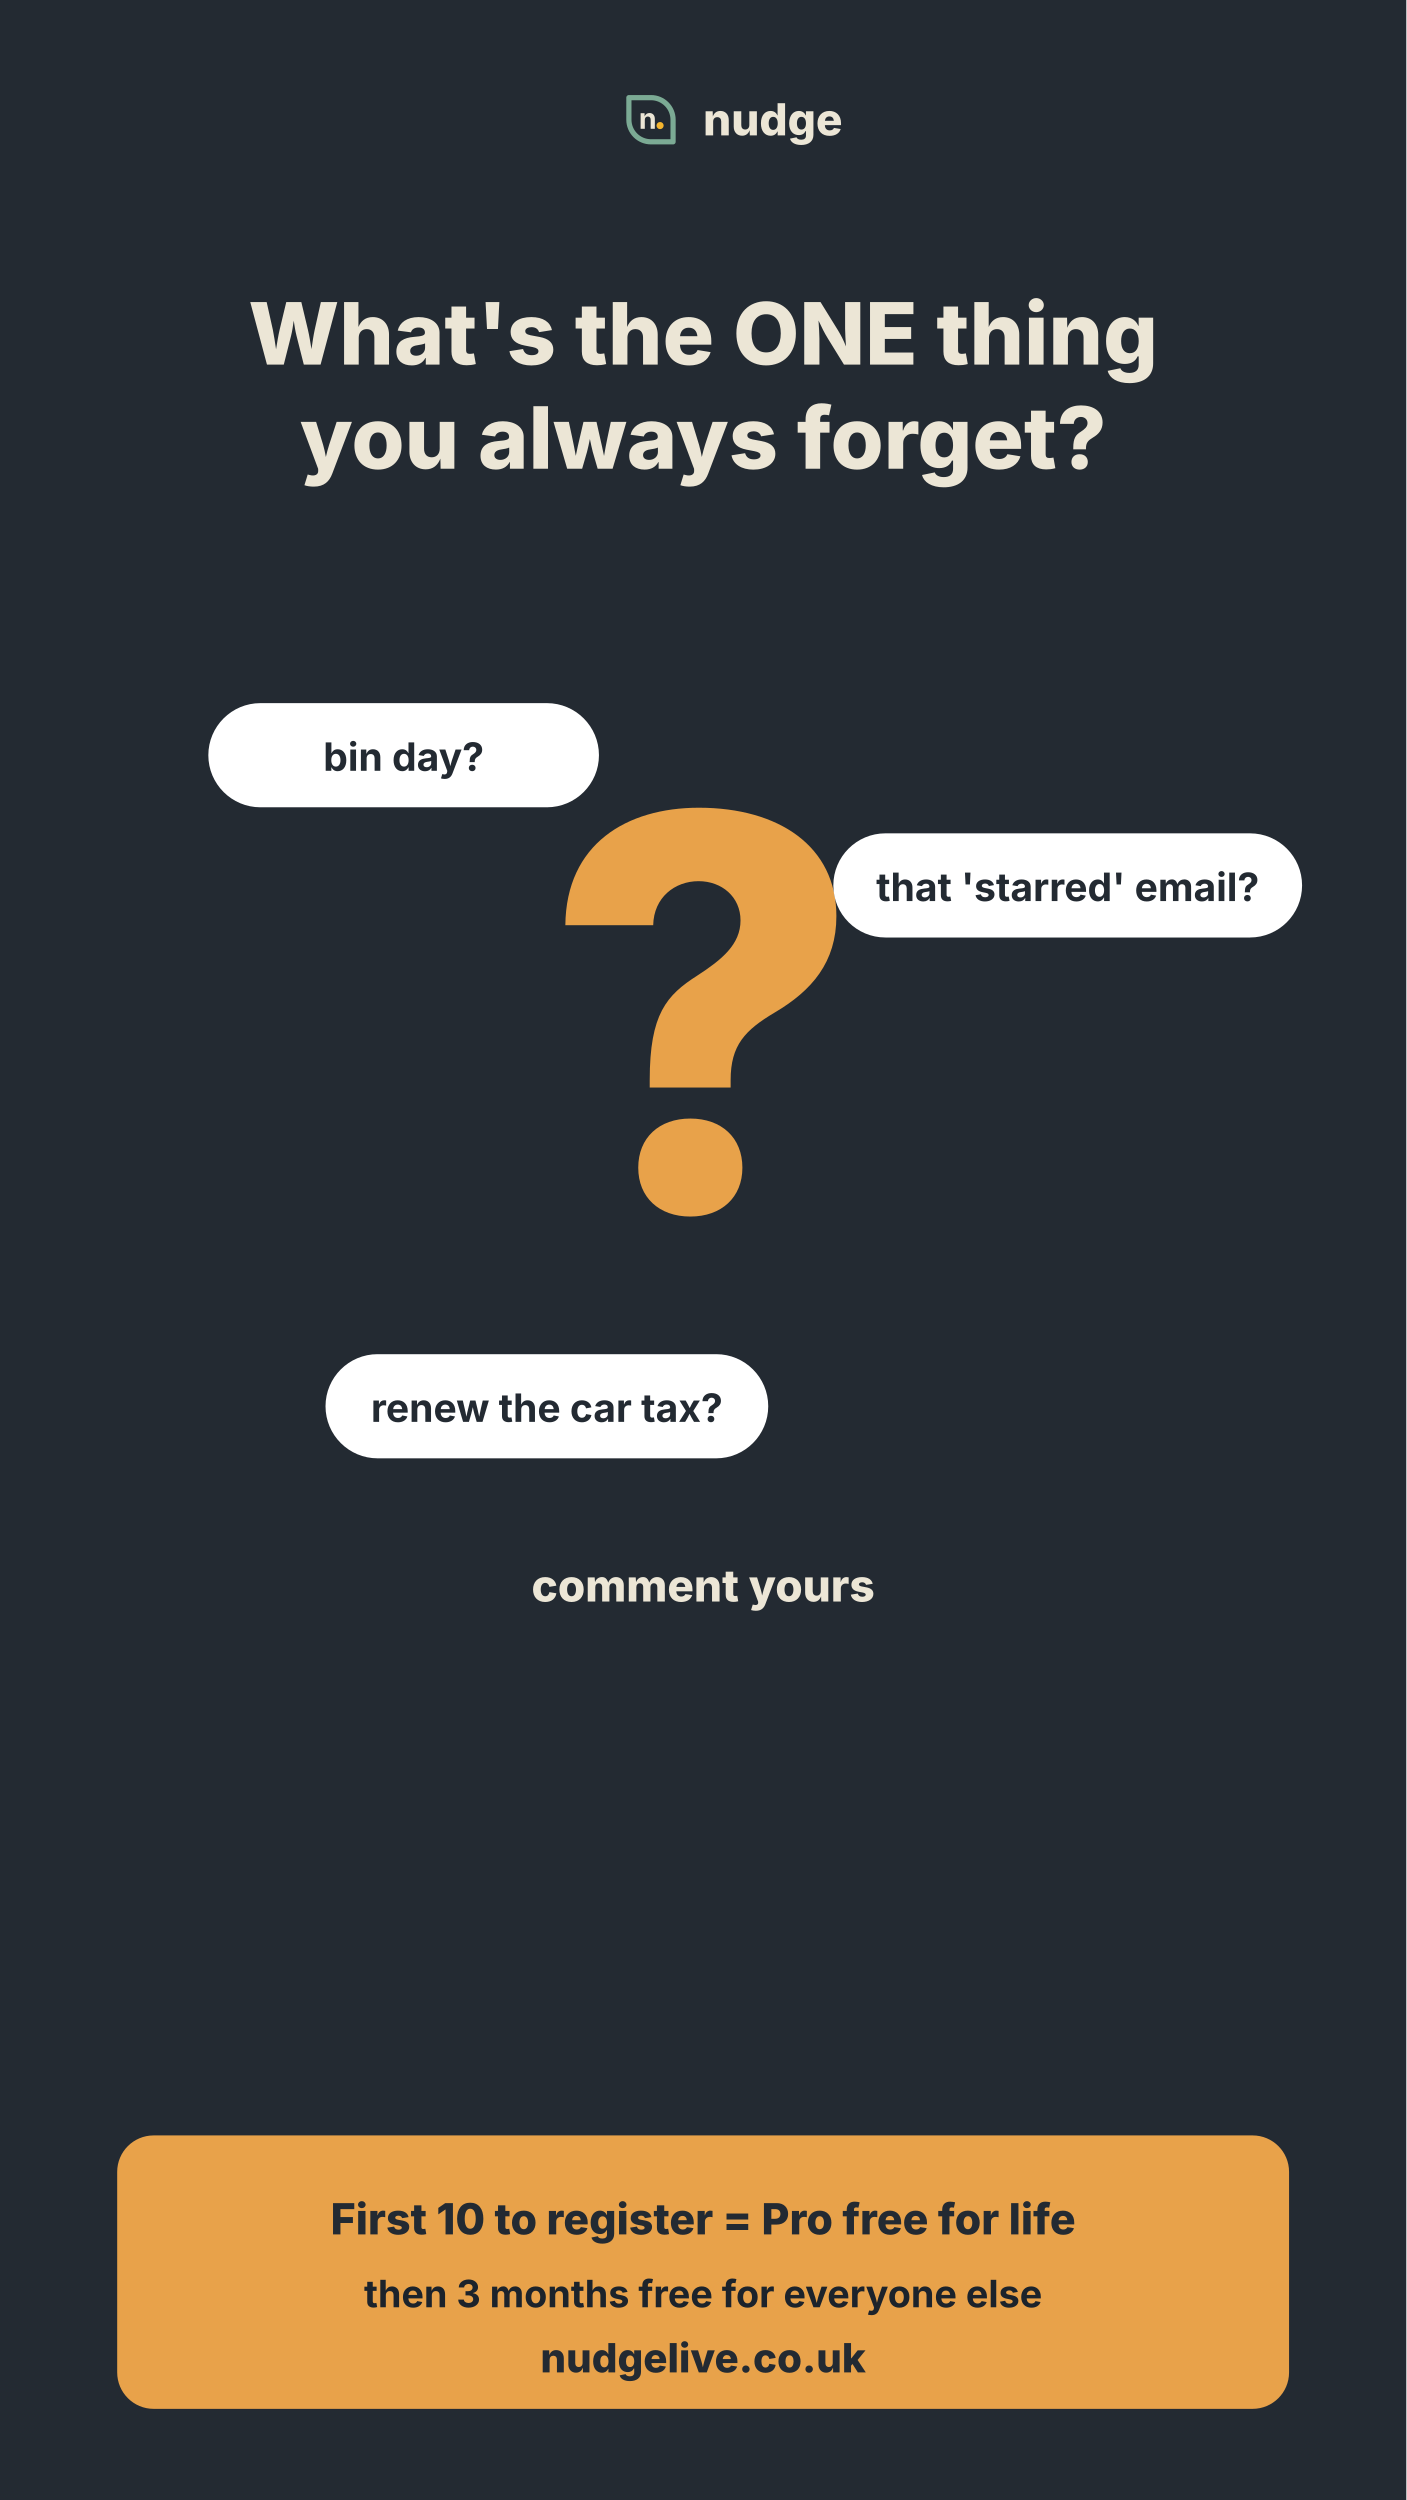
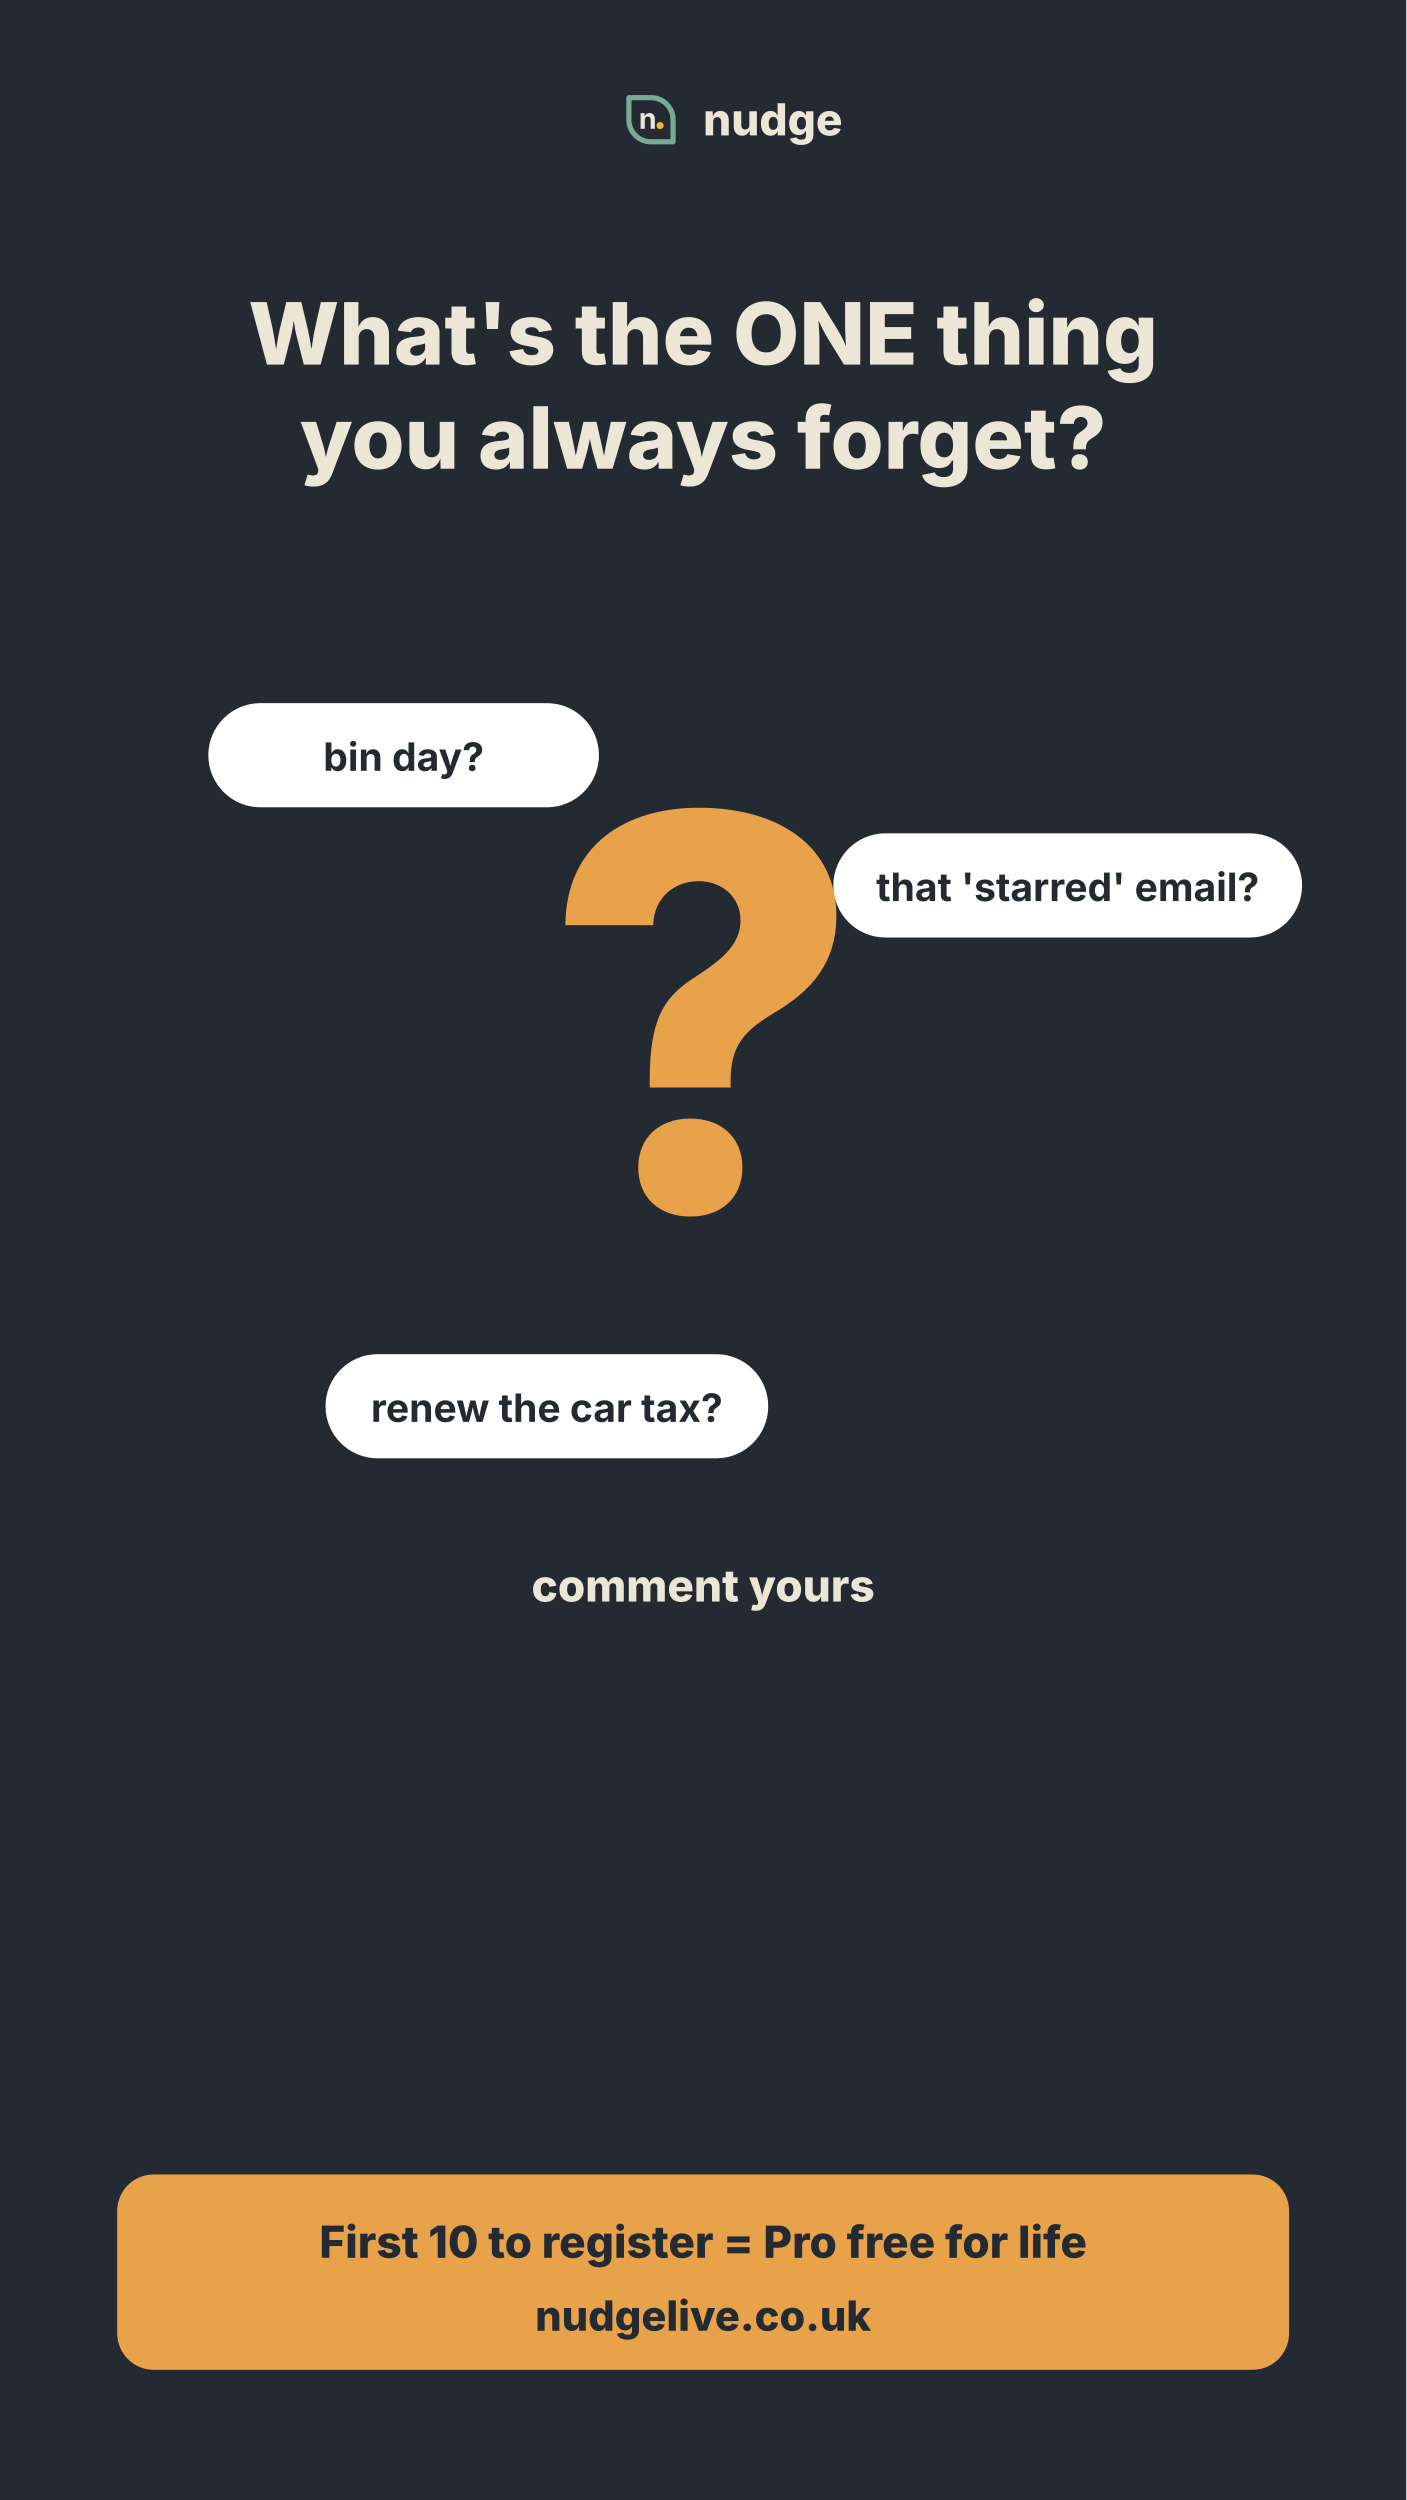
<svg xmlns="http://www.w3.org/2000/svg" viewBox="0 0 1080 1920" width="1080" height="1920" font-family="Inter, Arial, sans-serif">
  <rect width="1080" height="1920" fill="#232A32" />
  <g transform="translate(475.0,67.0) scale(0.499)">
    <path d="M 16 16 L 50 16 A 34 34 0 0 1 84 50 L 84 84 L 50 84 A 34 34 0 0 1 16 50 Z" fill="none" stroke="#7BAA94" stroke-width="8" stroke-linejoin="round" stroke-linecap="round" />
    <text x="45" y="64" font-size="44" font-weight="700" fill="#ECE6D6" text-anchor="middle">n</text>
    <circle cx="64" cy="59" r="5.5" fill="#F5B52E" />
  </g>
  <text x="540" y="104" font-size="34" font-weight="800" fill="#ECE6D6">nudge</text>
  <text x="540" y="280" font-size="66" font-weight="800" fill="#ECE6D6" text-anchor="middle">What's the ONE thing</text>
  <text x="540" y="360" font-size="66" font-weight="800" fill="#ECE6D6" text-anchor="middle">you always forget?</text>
  <text x="540" y="930" font-size="420" font-weight="800" fill="#E8A24A" text-anchor="middle">?</text>
  <rect x="160" y="540" width="300" height="80" rx="40" fill="#FFFFFF" />
  <text x="310" y="592" font-size="30" font-weight="700" fill="#232A32" text-anchor="middle">bin day?</text>
  <rect x="640" y="640" width="360" height="80" rx="40" fill="#FFFFFF" />
  <text x="820" y="692" font-size="30" font-weight="700" fill="#232A32" text-anchor="middle">that 'starred' email?</text>
  <rect x="250" y="1040" width="340" height="80" rx="40" fill="#FFFFFF" />
  <text x="420" y="1092" font-size="30" font-weight="700" fill="#232A32" text-anchor="middle">renew the car tax?</text>
  <text x="540" y="1230" font-size="34" font-weight="800" fill="#ECE6D6" text-anchor="middle">comment yours</text>
-   <rect x="90" y="1640" width="900" height="210" rx="28" fill="#E8A24A" />
-   <text x="540" y="1716" font-size="33" font-weight="800" fill="#232A32" text-anchor="middle">First 10 to register = Pro free for life</text>
-   <text x="540" y="1772" font-size="29" font-weight="700" fill="#1c232b" text-anchor="middle">then 3 months free for everyone else</text>
-   <text x="540" y="1822" font-size="31" font-weight="800" fill="#232A32" text-anchor="middle">nudgelive.co.uk</text>
+   <rect x="90" y="1670" width="900" height="150" rx="28" fill="#E8A24A" />
+   <text x="540" y="1734" font-size="34" font-weight="800" fill="#232A32" text-anchor="middle">First 10 to register = Pro free for life</text>
+   <text x="540" y="1790" font-size="32" font-weight="800" fill="#232A32" text-anchor="middle">nudgelive.co.uk</text>
</svg>
